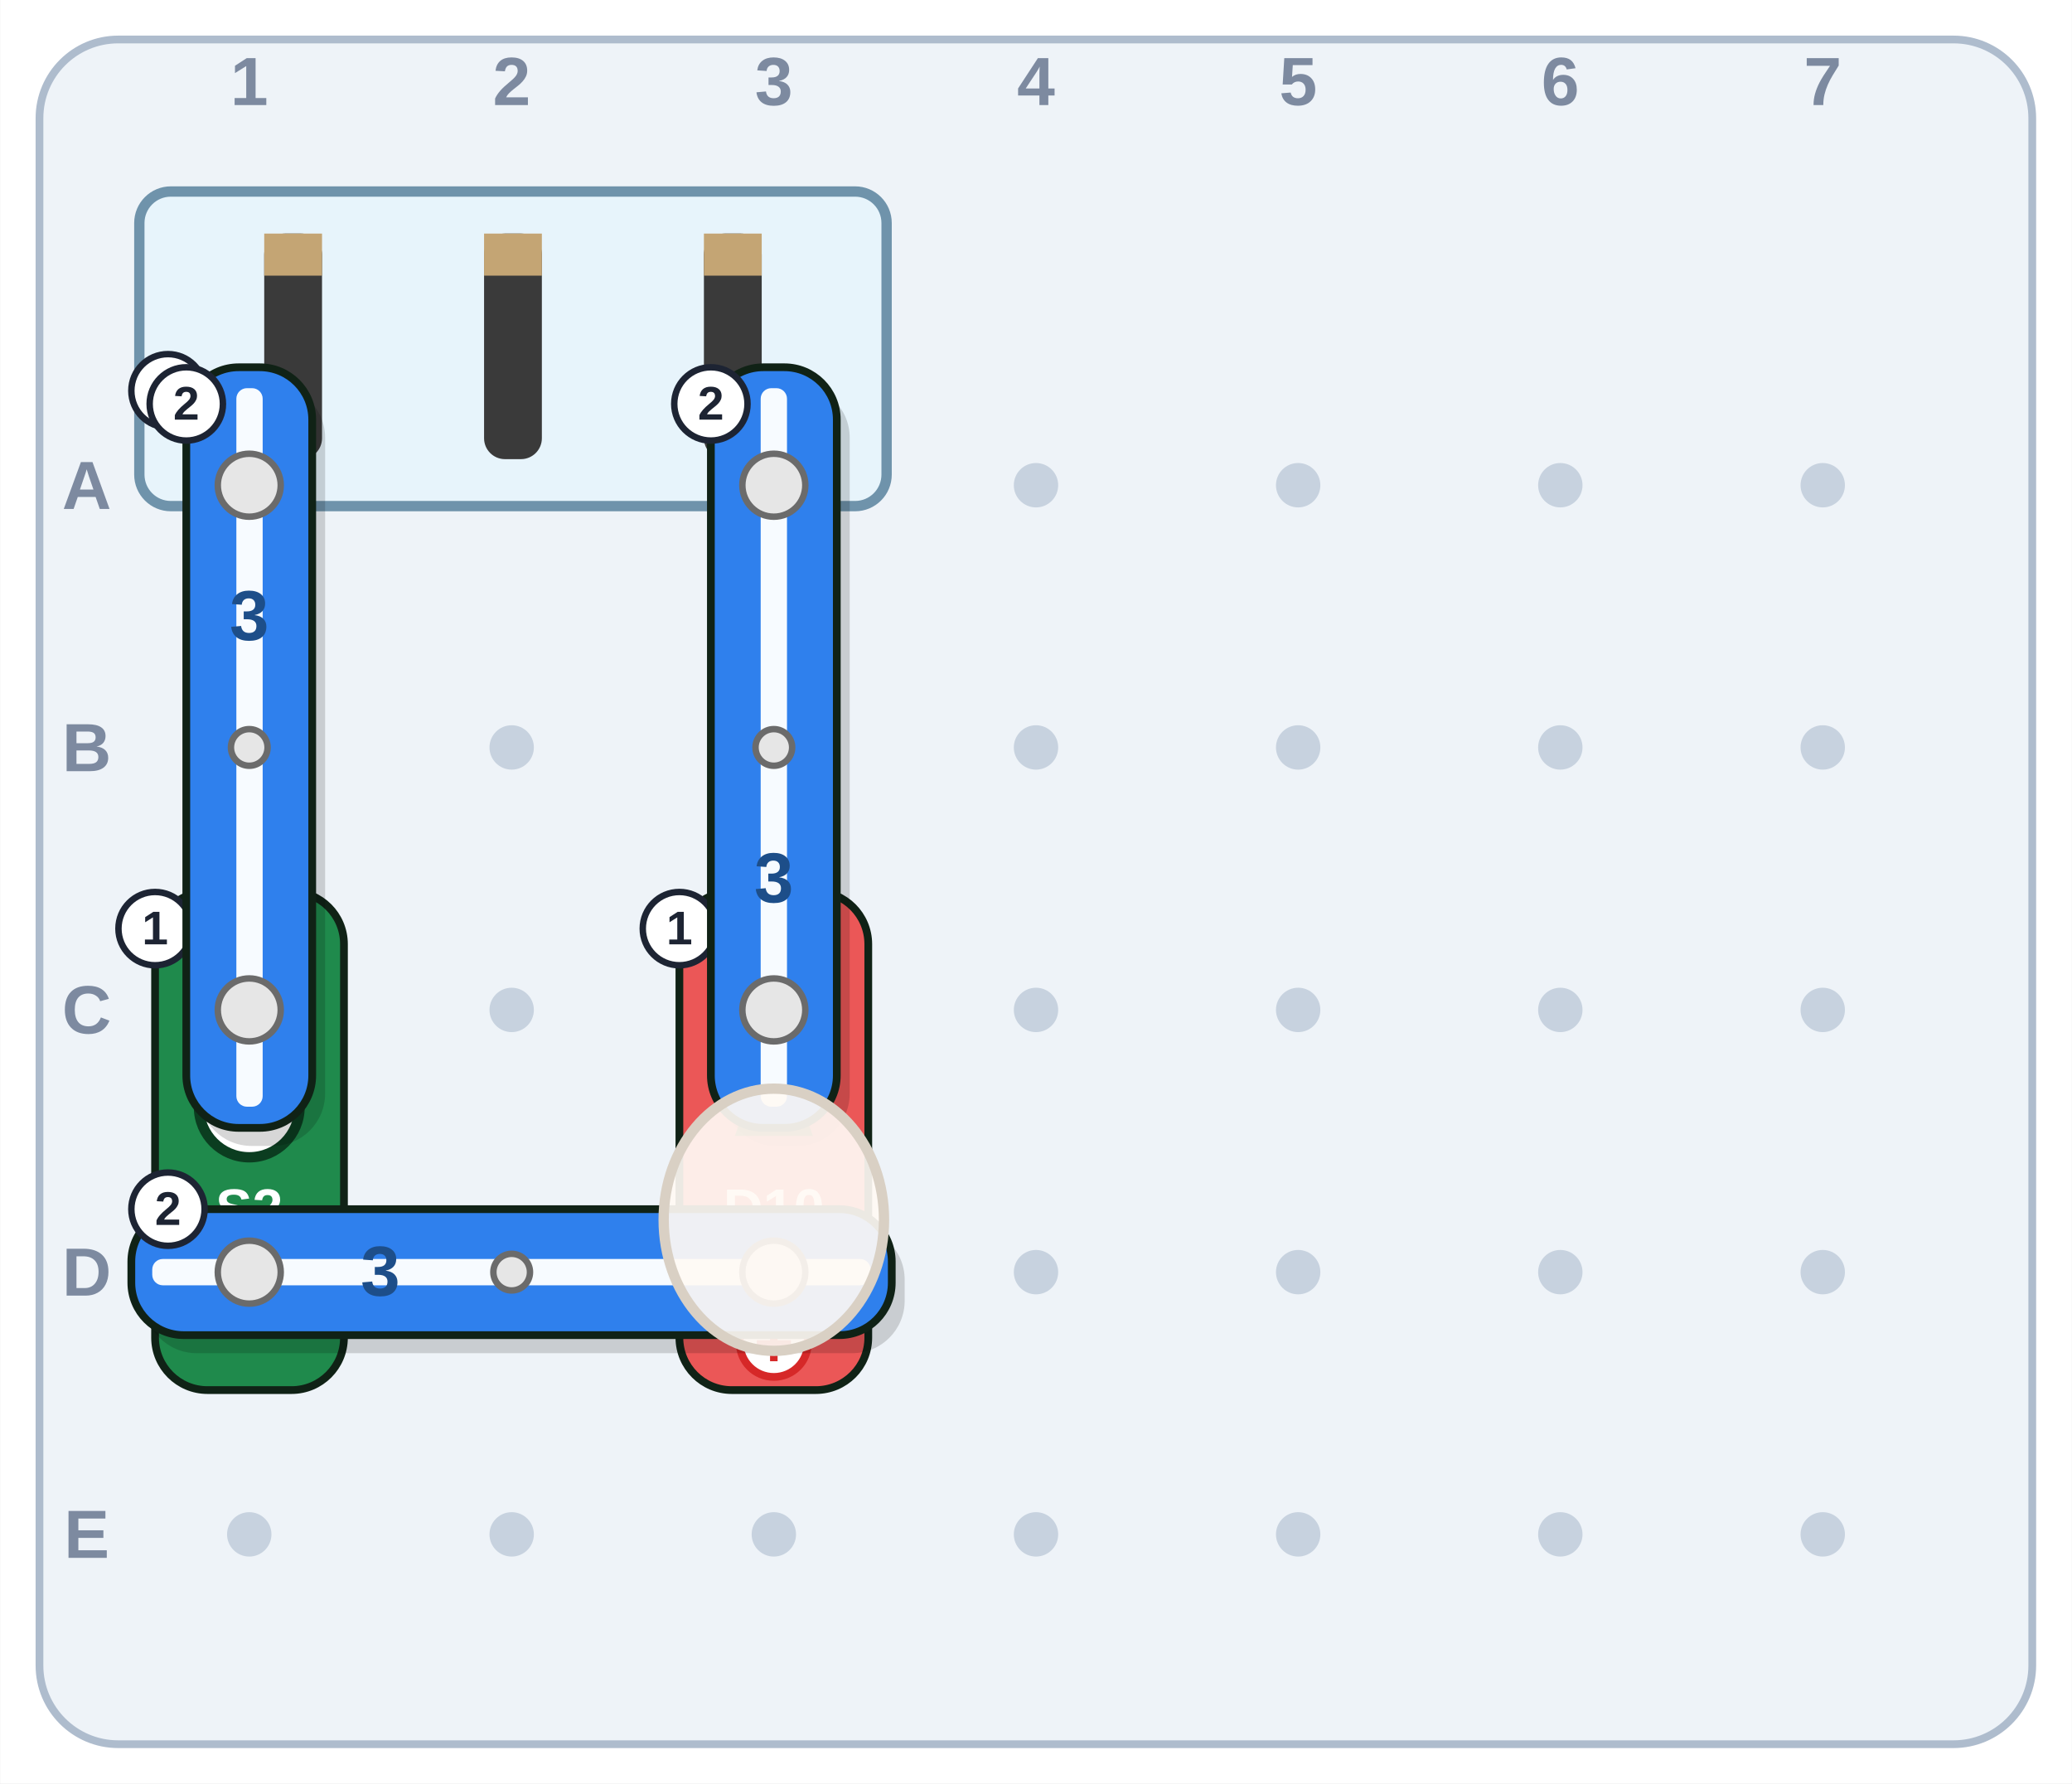
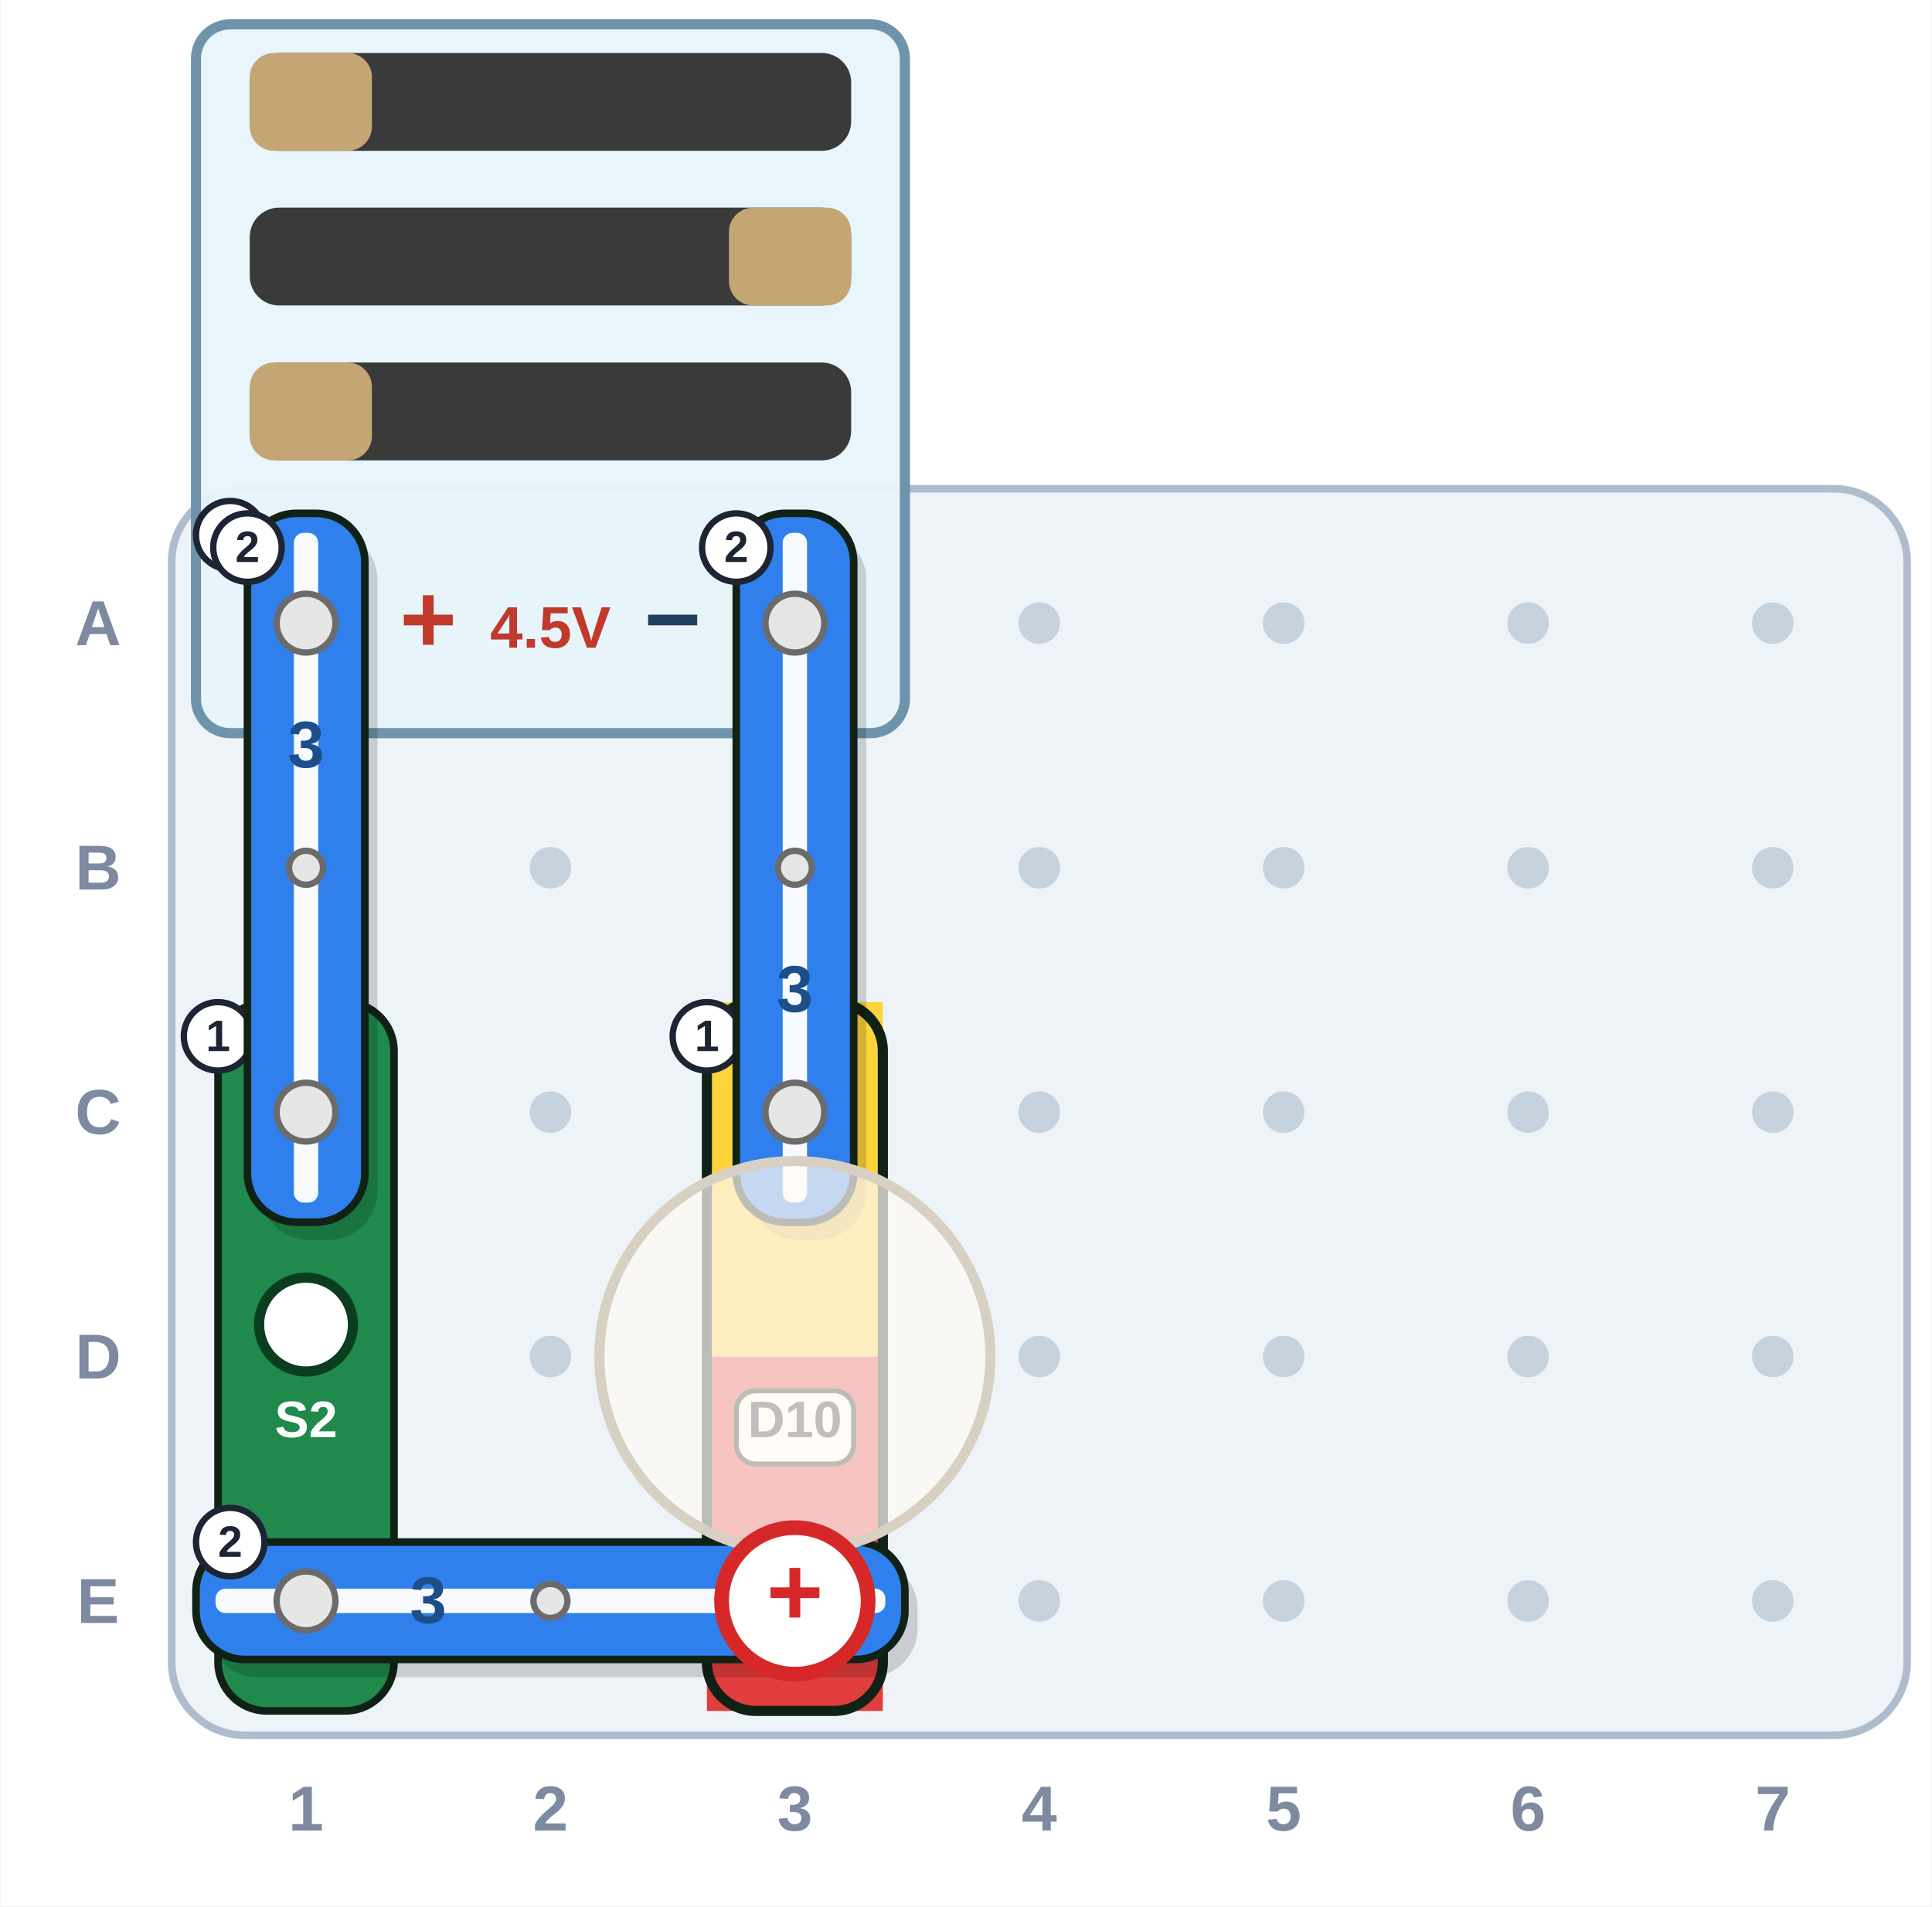
- <svg xmlns="http://www.w3.org/2000/svg" width="803" height="691" viewBox="198.6 100.2 802.8 691.0" font-family="'Avenir Next','Trebuchet MS','Helvetica Neue',Arial,sans-serif">
-   <rect x="198.6" y="100.2" width="802.8" height="691.0" fill="#ffffff" />
-   <rect x="213.8" y="115.5" width="772.3" height="660.5" rx="30.5" fill="#eef3f8" stroke="#aebccd" stroke-width="3" />
-   <circle cx="295.1" cy="288.2" r="8.6" fill="#c7d2df" />
-   <circle cx="396.8" cy="288.2" r="8.6" fill="#c7d2df" />
-   <circle cx="498.4" cy="288.2" r="8.6" fill="#c7d2df" />
-   <circle cx="600.0" cy="288.2" r="8.6" fill="#c7d2df" />
-   <circle cx="701.6" cy="288.2" r="8.6" fill="#c7d2df" />
-   <circle cx="803.2" cy="288.2" r="8.6" fill="#c7d2df" />
-   <circle cx="904.9" cy="288.2" r="8.6" fill="#c7d2df" />
-   <circle cx="295.1" cy="389.8" r="8.6" fill="#c7d2df" />
-   <circle cx="396.8" cy="389.8" r="8.6" fill="#c7d2df" />
-   <circle cx="498.4" cy="389.8" r="8.6" fill="#c7d2df" />
-   <circle cx="600.0" cy="389.8" r="8.6" fill="#c7d2df" />
-   <circle cx="701.6" cy="389.8" r="8.6" fill="#c7d2df" />
-   <circle cx="803.2" cy="389.8" r="8.6" fill="#c7d2df" />
-   <circle cx="904.9" cy="389.8" r="8.6" fill="#c7d2df" />
-   <circle cx="295.1" cy="491.5" r="8.6" fill="#c7d2df" />
-   <circle cx="396.8" cy="491.5" r="8.6" fill="#c7d2df" />
-   <circle cx="498.4" cy="491.5" r="8.6" fill="#c7d2df" />
-   <circle cx="600.0" cy="491.5" r="8.6" fill="#c7d2df" />
-   <circle cx="701.6" cy="491.5" r="8.6" fill="#c7d2df" />
-   <circle cx="803.2" cy="491.5" r="8.6" fill="#c7d2df" />
-   <circle cx="904.9" cy="491.5" r="8.6" fill="#c7d2df" />
-   <circle cx="295.1" cy="593.1" r="8.6" fill="#c7d2df" />
-   <circle cx="396.8" cy="593.1" r="8.6" fill="#c7d2df" />
-   <circle cx="498.4" cy="593.1" r="8.6" fill="#c7d2df" />
-   <circle cx="600.0" cy="593.1" r="8.6" fill="#c7d2df" />
-   <circle cx="701.6" cy="593.1" r="8.6" fill="#c7d2df" />
-   <circle cx="803.2" cy="593.1" r="8.6" fill="#c7d2df" />
-   <circle cx="904.9" cy="593.1" r="8.6" fill="#c7d2df" />
-   <circle cx="295.1" cy="694.7" r="8.6" fill="#c7d2df" />
-   <circle cx="396.8" cy="694.7" r="8.6" fill="#c7d2df" />
-   <circle cx="498.4" cy="694.7" r="8.6" fill="#c7d2df" />
-   <circle cx="600.0" cy="694.7" r="8.6" fill="#c7d2df" />
-   <circle cx="701.6" cy="694.7" r="8.6" fill="#c7d2df" />
-   <circle cx="803.2" cy="694.7" r="8.6" fill="#c7d2df" />
-   <circle cx="904.9" cy="694.7" r="8.6" fill="#c7d2df" />
-   <text x="232.1" y="297.4" font-size="26.422" fill="#7d8aa0" font-weight="bold" text-anchor="middle">
-     <tspan x="232.1" dy="0.0">A</tspan>
+ <svg xmlns="http://www.w3.org/2000/svg" width="762" height="752" viewBox="219.2 24.0 761.6 752.0" font-family="'Avenir Next','Trebuchet MS','Helvetica Neue',Arial,sans-serif">
+   <rect x="219.2" y="24.0" width="761.6" height="752.0" fill="#ffffff" />
+   <rect x="286.7" y="216.8" width="684.5" height="491.7" rx="28.9" fill="#eef3f8" stroke="#aebccd" stroke-width="3" data-grid="7x5" />
+   <circle cx="339.7" cy="269.8" r="8.2" fill="#c7d2df" />
+   <circle cx="436.1" cy="269.8" r="8.2" fill="#c7d2df" />
+   <circle cx="532.5" cy="269.8" r="8.2" fill="#c7d2df" />
+   <circle cx="628.9" cy="269.8" r="8.2" fill="#c7d2df" />
+   <circle cx="725.3" cy="269.8" r="8.2" fill="#c7d2df" />
+   <circle cx="821.7" cy="269.8" r="8.2" fill="#c7d2df" />
+   <circle cx="918.2" cy="269.8" r="8.2" fill="#c7d2df" />
+   <circle cx="339.7" cy="366.3" r="8.2" fill="#c7d2df" />
+   <circle cx="436.1" cy="366.3" r="8.2" fill="#c7d2df" />
+   <circle cx="532.5" cy="366.3" r="8.2" fill="#c7d2df" />
+   <circle cx="628.9" cy="366.3" r="8.2" fill="#c7d2df" />
+   <circle cx="725.3" cy="366.3" r="8.2" fill="#c7d2df" />
+   <circle cx="821.7" cy="366.3" r="8.2" fill="#c7d2df" />
+   <circle cx="918.2" cy="366.3" r="8.2" fill="#c7d2df" />
+   <circle cx="339.7" cy="462.7" r="8.2" fill="#c7d2df" />
+   <circle cx="436.1" cy="462.7" r="8.2" fill="#c7d2df" />
+   <circle cx="532.5" cy="462.7" r="8.2" fill="#c7d2df" />
+   <circle cx="628.9" cy="462.7" r="8.2" fill="#c7d2df" />
+   <circle cx="725.3" cy="462.7" r="8.2" fill="#c7d2df" />
+   <circle cx="821.7" cy="462.7" r="8.2" fill="#c7d2df" />
+   <circle cx="918.2" cy="462.7" r="8.2" fill="#c7d2df" />
+   <circle cx="339.7" cy="559.1" r="8.2" fill="#c7d2df" />
+   <circle cx="436.1" cy="559.1" r="8.2" fill="#c7d2df" />
+   <circle cx="532.5" cy="559.1" r="8.2" fill="#c7d2df" />
+   <circle cx="628.9" cy="559.1" r="8.2" fill="#c7d2df" />
+   <circle cx="725.3" cy="559.1" r="8.2" fill="#c7d2df" />
+   <circle cx="821.7" cy="559.1" r="8.2" fill="#c7d2df" />
+   <circle cx="918.2" cy="559.1" r="8.2" fill="#c7d2df" />
+   <circle cx="339.7" cy="655.5" r="8.2" fill="#c7d2df" />
+   <circle cx="436.1" cy="655.5" r="8.2" fill="#c7d2df" />
+   <circle cx="532.5" cy="655.5" r="8.2" fill="#c7d2df" />
+   <circle cx="628.9" cy="655.5" r="8.2" fill="#c7d2df" />
+   <circle cx="725.3" cy="655.5" r="8.2" fill="#c7d2df" />
+   <circle cx="821.7" cy="655.5" r="8.2" fill="#c7d2df" />
+   <circle cx="918.2" cy="655.5" r="8.2" fill="#c7d2df" />
+   <text x="257.7" y="278.5" font-size="25.067" fill="#7d8aa0" font-weight="bold" text-anchor="middle">
+     <tspan x="257.7" dy="0.0">A</tspan>
  </text>
-   <text x="232.1" y="399.0" font-size="26.422" fill="#7d8aa0" font-weight="bold" text-anchor="middle">
-     <tspan x="232.1" dy="0.0">B</tspan>
+   <text x="257.7" y="374.9" font-size="25.067" fill="#7d8aa0" font-weight="bold" text-anchor="middle">
+     <tspan x="257.7" dy="0.0">B</tspan>
  </text>
-   <text x="232.1" y="500.6" font-size="26.422" fill="#7d8aa0" font-weight="bold" text-anchor="middle">
-     <tspan x="232.1" dy="0.0">C</tspan>
+   <text x="257.7" y="471.3" font-size="25.067" fill="#7d8aa0" font-weight="bold" text-anchor="middle">
+     <tspan x="257.7" dy="0.0">C</tspan>
  </text>
-   <text x="232.1" y="602.2" font-size="26.422" fill="#7d8aa0" font-weight="bold" text-anchor="middle">
-     <tspan x="232.1" dy="0.0">D</tspan>
+   <text x="257.7" y="567.8" font-size="25.067" fill="#7d8aa0" font-weight="bold" text-anchor="middle">
+     <tspan x="257.7" dy="0.0">D</tspan>
  </text>
-   <text x="232.1" y="703.8" font-size="26.422" fill="#7d8aa0" font-weight="bold" text-anchor="middle">
-     <tspan x="232.1" dy="0.0">E</tspan>
+   <text x="257.7" y="664.2" font-size="25.067" fill="#7d8aa0" font-weight="bold" text-anchor="middle">
+     <tspan x="257.7" dy="0.0">E</tspan>
  </text>
-   <text x="295.1" y="140.9" font-size="26.422" fill="#7d8aa0" font-weight="bold" text-anchor="middle">
-     <tspan x="295.1" dy="0.0">1</tspan>
+   <text x="339.7" y="746.1" font-size="25.067" fill="#7d8aa0" font-weight="bold" text-anchor="middle">
+     <tspan x="339.7" dy="0.0">1</tspan>
  </text>
-   <text x="396.8" y="140.9" font-size="26.422" fill="#7d8aa0" font-weight="bold" text-anchor="middle">
-     <tspan x="396.8" dy="0.0">2</tspan>
+   <text x="436.1" y="746.1" font-size="25.067" fill="#7d8aa0" font-weight="bold" text-anchor="middle">
+     <tspan x="436.1" dy="0.0">2</tspan>
  </text>
-   <text x="498.4" y="140.9" font-size="26.422" fill="#7d8aa0" font-weight="bold" text-anchor="middle">
-     <tspan x="498.4" dy="0.0">3</tspan>
+   <text x="532.5" y="746.1" font-size="25.067" fill="#7d8aa0" font-weight="bold" text-anchor="middle">
+     <tspan x="532.5" dy="0.0">3</tspan>
  </text>
-   <text x="600.0" y="140.9" font-size="26.422" fill="#7d8aa0" font-weight="bold" text-anchor="middle">
-     <tspan x="600.0" dy="0.0">4</tspan>
+   <text x="628.9" y="746.1" font-size="25.067" fill="#7d8aa0" font-weight="bold" text-anchor="middle">
+     <tspan x="628.9" dy="0.0">4</tspan>
  </text>
-   <text x="701.6" y="140.9" font-size="26.422" fill="#7d8aa0" font-weight="bold" text-anchor="middle">
-     <tspan x="701.6" dy="0.0">5</tspan>
+   <text x="725.3" y="746.1" font-size="25.067" fill="#7d8aa0" font-weight="bold" text-anchor="middle">
+     <tspan x="725.3" dy="0.0">5</tspan>
  </text>
-   <text x="803.2" y="140.9" font-size="26.422" fill="#7d8aa0" font-weight="bold" text-anchor="middle">
-     <tspan x="803.2" dy="0.0">6</tspan>
+   <text x="821.7" y="746.1" font-size="25.067" fill="#7d8aa0" font-weight="bold" text-anchor="middle">
+     <tspan x="821.7" dy="0.0">6</tspan>
  </text>
-   <text x="904.9" y="140.9" font-size="26.422" fill="#7d8aa0" font-weight="bold" text-anchor="middle">
-     <tspan x="904.9" dy="0.0">7</tspan>
+   <text x="918.2" y="746.1" font-size="25.067" fill="#7d8aa0" font-weight="bold" text-anchor="middle">
+     <tspan x="918.2" dy="0.0">7</tspan>
  </text>
-   <g opacity="1">
-     <rect x="252.5" y="174.4" width="289.6" height="121.9" rx="12.2" fill="#e7f4fb" stroke="#6f93ab" stroke-width="4" />
-     <rect x="300.9" y="190.7" width="22.4" height="87.4" rx="8.1" fill="#3a3a3a" />
-     <rect x="300.9" y="190.7" width="22.4" height="16.3" fill="#c4a574" />
-     <rect x="386.1" y="190.7" width="22.4" height="87.4" rx="8.1" fill="#3a3a3a" />
-     <rect x="386.1" y="190.7" width="22.4" height="16.3" fill="#c4a574" />
-     <rect x="471.3" y="190.7" width="22.4" height="87.4" rx="8.1" fill="#3a3a3a" />
-     <rect x="471.3" y="190.7" width="22.4" height="16.3" fill="#c4a574" />
-     <circle cx="295.1" cy="288.2" r="16.3" fill="#d8dde3" stroke="#5c6770" stroke-width="3" />
-     <text x="295.1" y="259.8" font-size="28.454" fill="#c0392b" font-weight="bold" text-anchor="middle">
-       <tspan x="295.1" dy="0.0">+</tspan>
+   <g opacity="1" data-step="2" data-key="B3B" data-want="1A 3A span=3 depth=3" data-drawn="1A 3A span=3 depth=3">
+     <rect x="296.3" y="33.6" width="279.6" height="279.6" rx="13.5" fill="#e7f4fb" fill-opacity="0.96" stroke="#6f93ab" stroke-width="4" />
+     <rect x="317.5" y="44.9" width="237.2" height="38.6" rx="11.6" fill="#3a3a3a" />
+     <rect x="317.5" y="44.9" width="48.2" height="38.6" rx="9.6" fill="#c4a574" />
+     <rect x="317.5" y="105.9" width="237.2" height="38.6" rx="11.6" fill="#3a3a3a" />
+     <rect x="506.5" y="105.9" width="48.2" height="38.6" rx="9.6" fill="#c4a574" />
+     <rect x="317.5" y="167.0" width="237.2" height="38.6" rx="11.6" fill="#3a3a3a" />
+     <rect x="317.5" y="167.0" width="48.2" height="38.6" rx="9.6" fill="#c4a574" />
+     <text x="436.1" y="279.5" font-size="23.138" fill="#c0392b" font-weight="bold" text-anchor="middle">
+       <tspan x="436.1" dy="0.0">4.5V</tspan>
    </text>
-     <circle cx="498.4" cy="288.2" r="16.3" fill="#d8dde3" stroke="#5c6770" stroke-width="3" />
-     <text x="498.4" y="259.8" font-size="28.454" fill="#22405f" font-weight="bold" text-anchor="middle">
-       <tspan x="498.4" dy="0.0">−</tspan>
+     <circle cx="339.7" cy="269.8" r="15.4" fill="#d8dde3" stroke="#5c6770" stroke-width="3" />
+     <text x="387.9" y="281.4" font-size="38.564" fill="#c0392b" font-weight="bold" text-anchor="middle">
+       <tspan x="387.9" dy="0.0">+</tspan>
    </text>
-     <circle cx="263.6" cy="251.6" r="14.2" fill="#fff" stroke="#1d2433" stroke-width="2.5" />
-     <text x="263.6" y="257.7" font-size="18.292" fill="#1d2433" font-weight="bold" text-anchor="middle">
-       <tspan x="263.6" dy="0.0">1</tspan>
+     <circle cx="532.5" cy="269.8" r="15.4" fill="#d8dde3" stroke="#5c6770" stroke-width="3" />
+     <text x="484.3" y="281.4" font-size="38.564" fill="#22405f" font-weight="bold" text-anchor="middle">
+       <tspan x="484.3" dy="0.0">−</tspan>
+     </text>
+     <circle cx="309.8" cy="235.1" r="13.5" fill="#fff" stroke="#1d2433" stroke-width="2.5" />
+     <text x="309.8" y="240.9" font-size="17.354" fill="#1d2433" font-weight="bold" text-anchor="middle">
+       <tspan x="309.8" dy="0.0">1</tspan>
    </text>
  </g>
-   <g opacity="1">
-     <rect x="258.6" y="445.7" width="73.2" height="193.1" rx="20.3" fill="#1f8a4c" stroke="#102216" stroke-width="3" />
-     <circle cx="295.1" cy="491.5" r="12.2" fill="#e6e6e6" stroke="#6b6b6b" stroke-width="2.5" />
-     <circle cx="295.1" cy="593.1" r="12.2" fill="#e6e6e6" stroke="#6b6b6b" stroke-width="2.5" />
-     <circle cx="295.1" cy="529.1" r="19.5" fill="#ffffff" stroke="#0b3d20" stroke-width="4" />
-     <text x="295.1" y="575.8" font-size="21.341" fill="#fff" font-weight="bold" text-anchor="middle">
-       <tspan x="295.1" dy="0.0">S2</tspan>
+   <g opacity="1" data-step="3" data-key="S2" data-want="1C 1E span=3 depth=1" data-drawn="1C 1E span=3 depth=1">
+     <rect x="305.0" y="419.3" width="69.4" height="279.6" rx="19.3" fill="#1f8a4c" stroke="#102216" stroke-width="3" />
+     <circle cx="339.7" cy="462.7" r="11.6" fill="#e6e6e6" stroke="#6b6b6b" stroke-width="2.5" />
+     <circle cx="339.7" cy="655.5" r="11.6" fill="#e6e6e6" stroke="#6b6b6b" stroke-width="2.5" />
+     <circle cx="339.7" cy="546.5" r="18.5" fill="#ffffff" stroke="#0b3d20" stroke-width="4" />
+     <text x="339.7" y="590.9" font-size="20.246" fill="#fff" font-weight="bold" text-anchor="middle">
+       <tspan x="339.7" dy="0.0">S2</tspan>
    </text>
-     <circle cx="258.6" cy="460.0" r="14.2" fill="#fff" stroke="#1d2433" stroke-width="2.5" />
-     <text x="258.6" y="466.1" font-size="18.292" fill="#1d2433" font-weight="bold" text-anchor="middle">
-       <tspan x="258.6" dy="0.0">1</tspan>
+     <circle cx="305.0" cy="432.8" r="13.5" fill="#fff" stroke="#1d2433" stroke-width="2.5" />
+     <text x="305.0" y="438.6" font-size="17.354" fill="#1d2433" font-weight="bold" text-anchor="middle">
+       <tspan x="305.0" dy="0.0">1</tspan>
    </text>
  </g>
-   <g opacity="1">
-     <rect x="461.8" y="445.7" width="73.2" height="193.1" rx="20.3" fill="#eb5757" stroke="#102216" stroke-width="3" />
-     <circle cx="498.4" cy="593.1" r="12.2" fill="#e6e6e6" stroke="#6b6b6b" stroke-width="2.5" />
-     <circle cx="498.4" cy="491.5" r="12.2" fill="#e6e6e6" stroke="#6b6b6b" stroke-width="2.5" />
-     <path d="M 485.4 538.8 Q 498.4 501.4 511.4 538.8 Z" fill="#e6e6e6" fill-opacity="0.85" stroke="#6b5a2e" stroke-width="3" />
-     <circle cx="498.4" cy="530.7" r="5.7" fill="#fff8dc" stroke="#555" stroke-width="2" />
-     <text x="498.4" y="575.8" font-size="21.341" fill="#fff" font-weight="bold" text-anchor="middle">
-       <tspan x="498.4" dy="0.0">D10</tspan>
+   <g opacity="1" data-step="4" data-key="D10" data-want="3E 3C span=3 depth=1" data-drawn="3E 3C span=3 depth=1">
+     <rect x="497.8" y="419.3" width="69.4" height="279.6" rx="19.3" fill="#fffdf8" stroke="#102216" stroke-width="3" />
+     <rect x="497.8" y="419.3" width="69.4" height="139.8" fill="#ffd43b" />
+     <rect x="497.8" y="559.1" width="69.4" height="139.8" fill="#e23d3d" />
+     <rect x="497.8" y="419.3" width="69.4" height="279.6" rx="19.3" fill="none" stroke="#102216" stroke-width="4" />
+     <circle cx="532.5" cy="655.5" r="11.6" fill="#e6e6e6" stroke="#6b6b6b" stroke-width="2.5" />
+     <circle cx="532.5" cy="462.7" r="11.6" fill="#e6e6e6" stroke="#6b6b6b" stroke-width="2.5" />
+     <rect x="509.4" y="572.6" width="46.3" height="28.9" rx="7.7" fill="#fff" stroke="#102216" stroke-width="2" />
+     <text x="532.5" y="590.9" font-size="20.246" fill="#1d2433" font-weight="bold" text-anchor="middle">
+       <tspan x="532.5" dy="0.0">D10</tspan>
    </text>
-     <circle cx="498.4" cy="620.5" r="13.2" fill="#fff" stroke="#d62828" stroke-width="3" />
-     <text x="498.4" y="629.7" font-size="26.422" fill="#d62828" font-weight="bold" text-anchor="middle">
-       <tspan x="498.4" dy="0.0">+</tspan>
-     </text>
-     <circle cx="461.8" cy="460.0" r="14.2" fill="#fff" stroke="#1d2433" stroke-width="2.5" />
-     <text x="461.8" y="466.1" font-size="18.292" fill="#1d2433" font-weight="bold" text-anchor="middle">
-       <tspan x="461.8" dy="0.0">1</tspan>
+     <circle cx="497.8" cy="432.8" r="13.5" fill="#fff" stroke="#1d2433" stroke-width="2.5" />
+     <text x="497.8" y="438.6" font-size="17.354" fill="#1d2433" font-weight="bold" text-anchor="middle">
+       <tspan x="497.8" dy="0.0">1</tspan>
    </text>
  </g>
-   <g opacity="1">
-     <rect x="275.7" y="249.5" width="48.8" height="294.7" rx="20.3" fill="#000" opacity="0.16" />
-     <rect x="270.7" y="242.5" width="48.8" height="294.7" rx="20.3" fill="#2f80ed" stroke="#102216" stroke-width="3" />
-     <rect x="290.1" y="250.6" width="10.2" height="278.4" rx="4.1" fill="#f7fbff" />
-     <circle cx="295.1" cy="288.2" r="12.2" fill="#e6e6e6" stroke="#6b6b6b" stroke-width="2.5" />
-     <circle cx="295.1" cy="389.8" r="7.1" fill="#e6e6e6" stroke="#6b6b6b" stroke-width="2.5" />
-     <circle cx="295.1" cy="491.5" r="12.2" fill="#e6e6e6" stroke="#6b6b6b" stroke-width="2.5" />
-     <text x="295.1" y="348.2" font-size="27.438" fill="#1d4e89" font-weight="bold" text-anchor="middle">
-       <tspan x="295.1" dy="0.0">3</tspan>
+   <g opacity="1" data-step="5" data-key="wire3" data-want="1A 1B 1C span=3 depth=1" data-drawn="1A 1B 1C span=3 depth=1">
+     <rect x="321.6" y="233.5" width="46.3" height="279.6" rx="19.3" fill="#000" opacity="0.16" />
+     <rect x="316.6" y="226.5" width="46.3" height="279.6" rx="19.3" fill="#2f80ed" stroke="#102216" stroke-width="3" />
+     <rect x="334.9" y="234.2" width="9.6" height="264.2" rx="3.9" fill="#f7fbff" />
+     <circle cx="339.7" cy="269.8" r="11.6" fill="#e6e6e6" stroke="#6b6b6b" stroke-width="2.5" />
+     <circle cx="339.7" cy="366.3" r="6.7" fill="#e6e6e6" stroke="#6b6b6b" stroke-width="2.5" />
+     <circle cx="339.7" cy="462.7" r="11.6" fill="#e6e6e6" stroke="#6b6b6b" stroke-width="2.5" />
+     <text x="339.7" y="326.7" font-size="26.031" fill="#1d4e89" font-weight="bold" text-anchor="middle">
+       <tspan x="339.7" dy="0.0">3</tspan>
    </text>
-     <circle cx="270.7" cy="256.7" r="14.2" fill="#fff" stroke="#1d2433" stroke-width="2.5" />
-     <text x="270.7" y="262.8" font-size="18.292" fill="#1d2433" font-weight="bold" text-anchor="middle">
-       <tspan x="270.7" dy="0.0">2</tspan>
+     <circle cx="316.6" cy="240.0" r="13.5" fill="#fff" stroke="#1d2433" stroke-width="2.5" />
+     <text x="316.6" y="245.7" font-size="17.354" fill="#1d2433" font-weight="bold" text-anchor="middle">
+       <tspan x="316.6" dy="0.0">2</tspan>
    </text>
  </g>
-   <g opacity="1">
-     <rect x="254.4" y="575.7" width="294.7" height="48.8" rx="20.3" fill="#000" opacity="0.16" />
-     <rect x="249.4" y="568.7" width="294.7" height="48.8" rx="20.3" fill="#2f80ed" stroke="#102216" stroke-width="3" />
-     <rect x="257.5" y="588.0" width="278.4" height="10.2" rx="4.1" fill="#f7fbff" />
-     <circle cx="295.1" cy="593.1" r="12.2" fill="#e6e6e6" stroke="#6b6b6b" stroke-width="2.5" />
-     <circle cx="396.8" cy="593.1" r="7.1" fill="#e6e6e6" stroke="#6b6b6b" stroke-width="2.5" />
-     <circle cx="498.4" cy="593.1" r="12.2" fill="#e6e6e6" stroke="#6b6b6b" stroke-width="2.5" />
-     <text x="345.9" y="602.2" font-size="27.438" fill="#1d4e89" font-weight="bold" text-anchor="middle">
-       <tspan x="345.9" dy="0.0">3</tspan>
+   <g opacity="1" data-step="6" data-key="wire3" data-want="1E 2E 3E span=3 depth=1" data-drawn="1E 2E 3E span=3 depth=1">
+     <rect x="301.3" y="639.3" width="279.6" height="46.3" rx="19.3" fill="#000" opacity="0.16" />
+     <rect x="296.3" y="632.3" width="279.6" height="46.3" rx="19.3" fill="#2f80ed" stroke="#102216" stroke-width="3" />
+     <rect x="304.0" y="650.7" width="264.2" height="9.6" rx="3.9" fill="#f7fbff" />
+     <circle cx="339.7" cy="655.5" r="11.6" fill="#e6e6e6" stroke="#6b6b6b" stroke-width="2.5" />
+     <circle cx="436.1" cy="655.5" r="6.7" fill="#e6e6e6" stroke="#6b6b6b" stroke-width="2.5" />
+     <circle cx="532.5" cy="655.5" r="11.6" fill="#e6e6e6" stroke="#6b6b6b" stroke-width="2.5" />
+     <text x="387.9" y="664.2" font-size="26.031" fill="#1d4e89" font-weight="bold" text-anchor="middle">
+       <tspan x="387.9" dy="0.0">3</tspan>
    </text>
-     <circle cx="263.6" cy="568.7" r="14.2" fill="#fff" stroke="#1d2433" stroke-width="2.5" />
-     <text x="263.6" y="574.8" font-size="18.292" fill="#1d2433" font-weight="bold" text-anchor="middle">
-       <tspan x="263.6" dy="0.0">2</tspan>
+     <circle cx="309.8" cy="632.3" r="13.5" fill="#fff" stroke="#1d2433" stroke-width="2.5" />
+     <text x="309.8" y="638.1" font-size="17.354" fill="#1d2433" font-weight="bold" text-anchor="middle">
+       <tspan x="309.8" dy="0.0">2</tspan>
    </text>
  </g>
-   <g opacity="1">
-     <rect x="479.0" y="249.5" width="48.8" height="294.7" rx="20.3" fill="#000" opacity="0.16" />
-     <rect x="474.0" y="242.5" width="48.8" height="294.7" rx="20.3" fill="#2f80ed" stroke="#102216" stroke-width="3" />
-     <rect x="493.3" y="250.6" width="10.2" height="278.4" rx="4.1" fill="#f7fbff" />
-     <circle cx="498.4" cy="491.5" r="12.2" fill="#e6e6e6" stroke="#6b6b6b" stroke-width="2.5" />
-     <circle cx="498.4" cy="389.8" r="7.1" fill="#e6e6e6" stroke="#6b6b6b" stroke-width="2.5" />
-     <circle cx="498.4" cy="288.2" r="12.2" fill="#e6e6e6" stroke="#6b6b6b" stroke-width="2.5" />
-     <text x="498.4" y="449.8" font-size="27.438" fill="#1d4e89" font-weight="bold" text-anchor="middle">
-       <tspan x="498.4" dy="0.0">3</tspan>
+   <g opacity="1" data-step="7" data-key="wire3" data-want="3C 3B 3A span=3 depth=1" data-drawn="3C 3B 3A span=3 depth=1">
+     <rect x="514.4" y="233.5" width="46.3" height="279.6" rx="19.3" fill="#000" opacity="0.16" />
+     <rect x="509.4" y="226.5" width="46.3" height="279.6" rx="19.3" fill="#2f80ed" stroke="#102216" stroke-width="3" />
+     <rect x="527.7" y="234.2" width="9.6" height="264.2" rx="3.9" fill="#f7fbff" />
+     <circle cx="532.5" cy="462.7" r="11.6" fill="#e6e6e6" stroke="#6b6b6b" stroke-width="2.5" />
+     <circle cx="532.5" cy="366.3" r="6.7" fill="#e6e6e6" stroke="#6b6b6b" stroke-width="2.5" />
+     <circle cx="532.5" cy="269.8" r="11.6" fill="#e6e6e6" stroke="#6b6b6b" stroke-width="2.5" />
+     <text x="532.5" y="423.1" font-size="26.031" fill="#1d4e89" font-weight="bold" text-anchor="middle">
+       <tspan x="532.5" dy="0.0">3</tspan>
    </text>
-     <circle cx="474.0" cy="256.7" r="14.2" fill="#fff" stroke="#1d2433" stroke-width="2.5" />
-     <text x="474.0" y="262.8" font-size="18.292" fill="#1d2433" font-weight="bold" text-anchor="middle">
-       <tspan x="474.0" dy="0.0">2</tspan>
+     <circle cx="509.4" cy="240.0" r="13.5" fill="#fff" stroke="#1d2433" stroke-width="2.5" />
+     <text x="509.4" y="245.7" font-size="17.354" fill="#1d2433" font-weight="bold" text-anchor="middle">
+       <tspan x="509.4" dy="0.0">2</tspan>
    </text>
  </g>
-   <ellipse cx="498.4" cy="572.8" rx="42.7" ry="50.8" fill="#fffaf4" fill-opacity="0.92" stroke="#d9d0c4" stroke-width="4" />
+   <circle cx="532.5" cy="559.1" r="77.1" fill="#fffaf4" fill-opacity="0.72" stroke="#d9d0c4" stroke-width="4" data-egg-on="4" />
+   <circle cx="532.5" cy="655.5" r="28.9" fill="#fff" stroke="#d62828" stroke-width="5.8" />
+   <text x="532.5" y="665.1" font-size="38.564" fill="#d62828" font-weight="bold" text-anchor="middle">
+     <tspan x="532.5" dy="0.0">+</tspan>
+   </text>
</svg>
